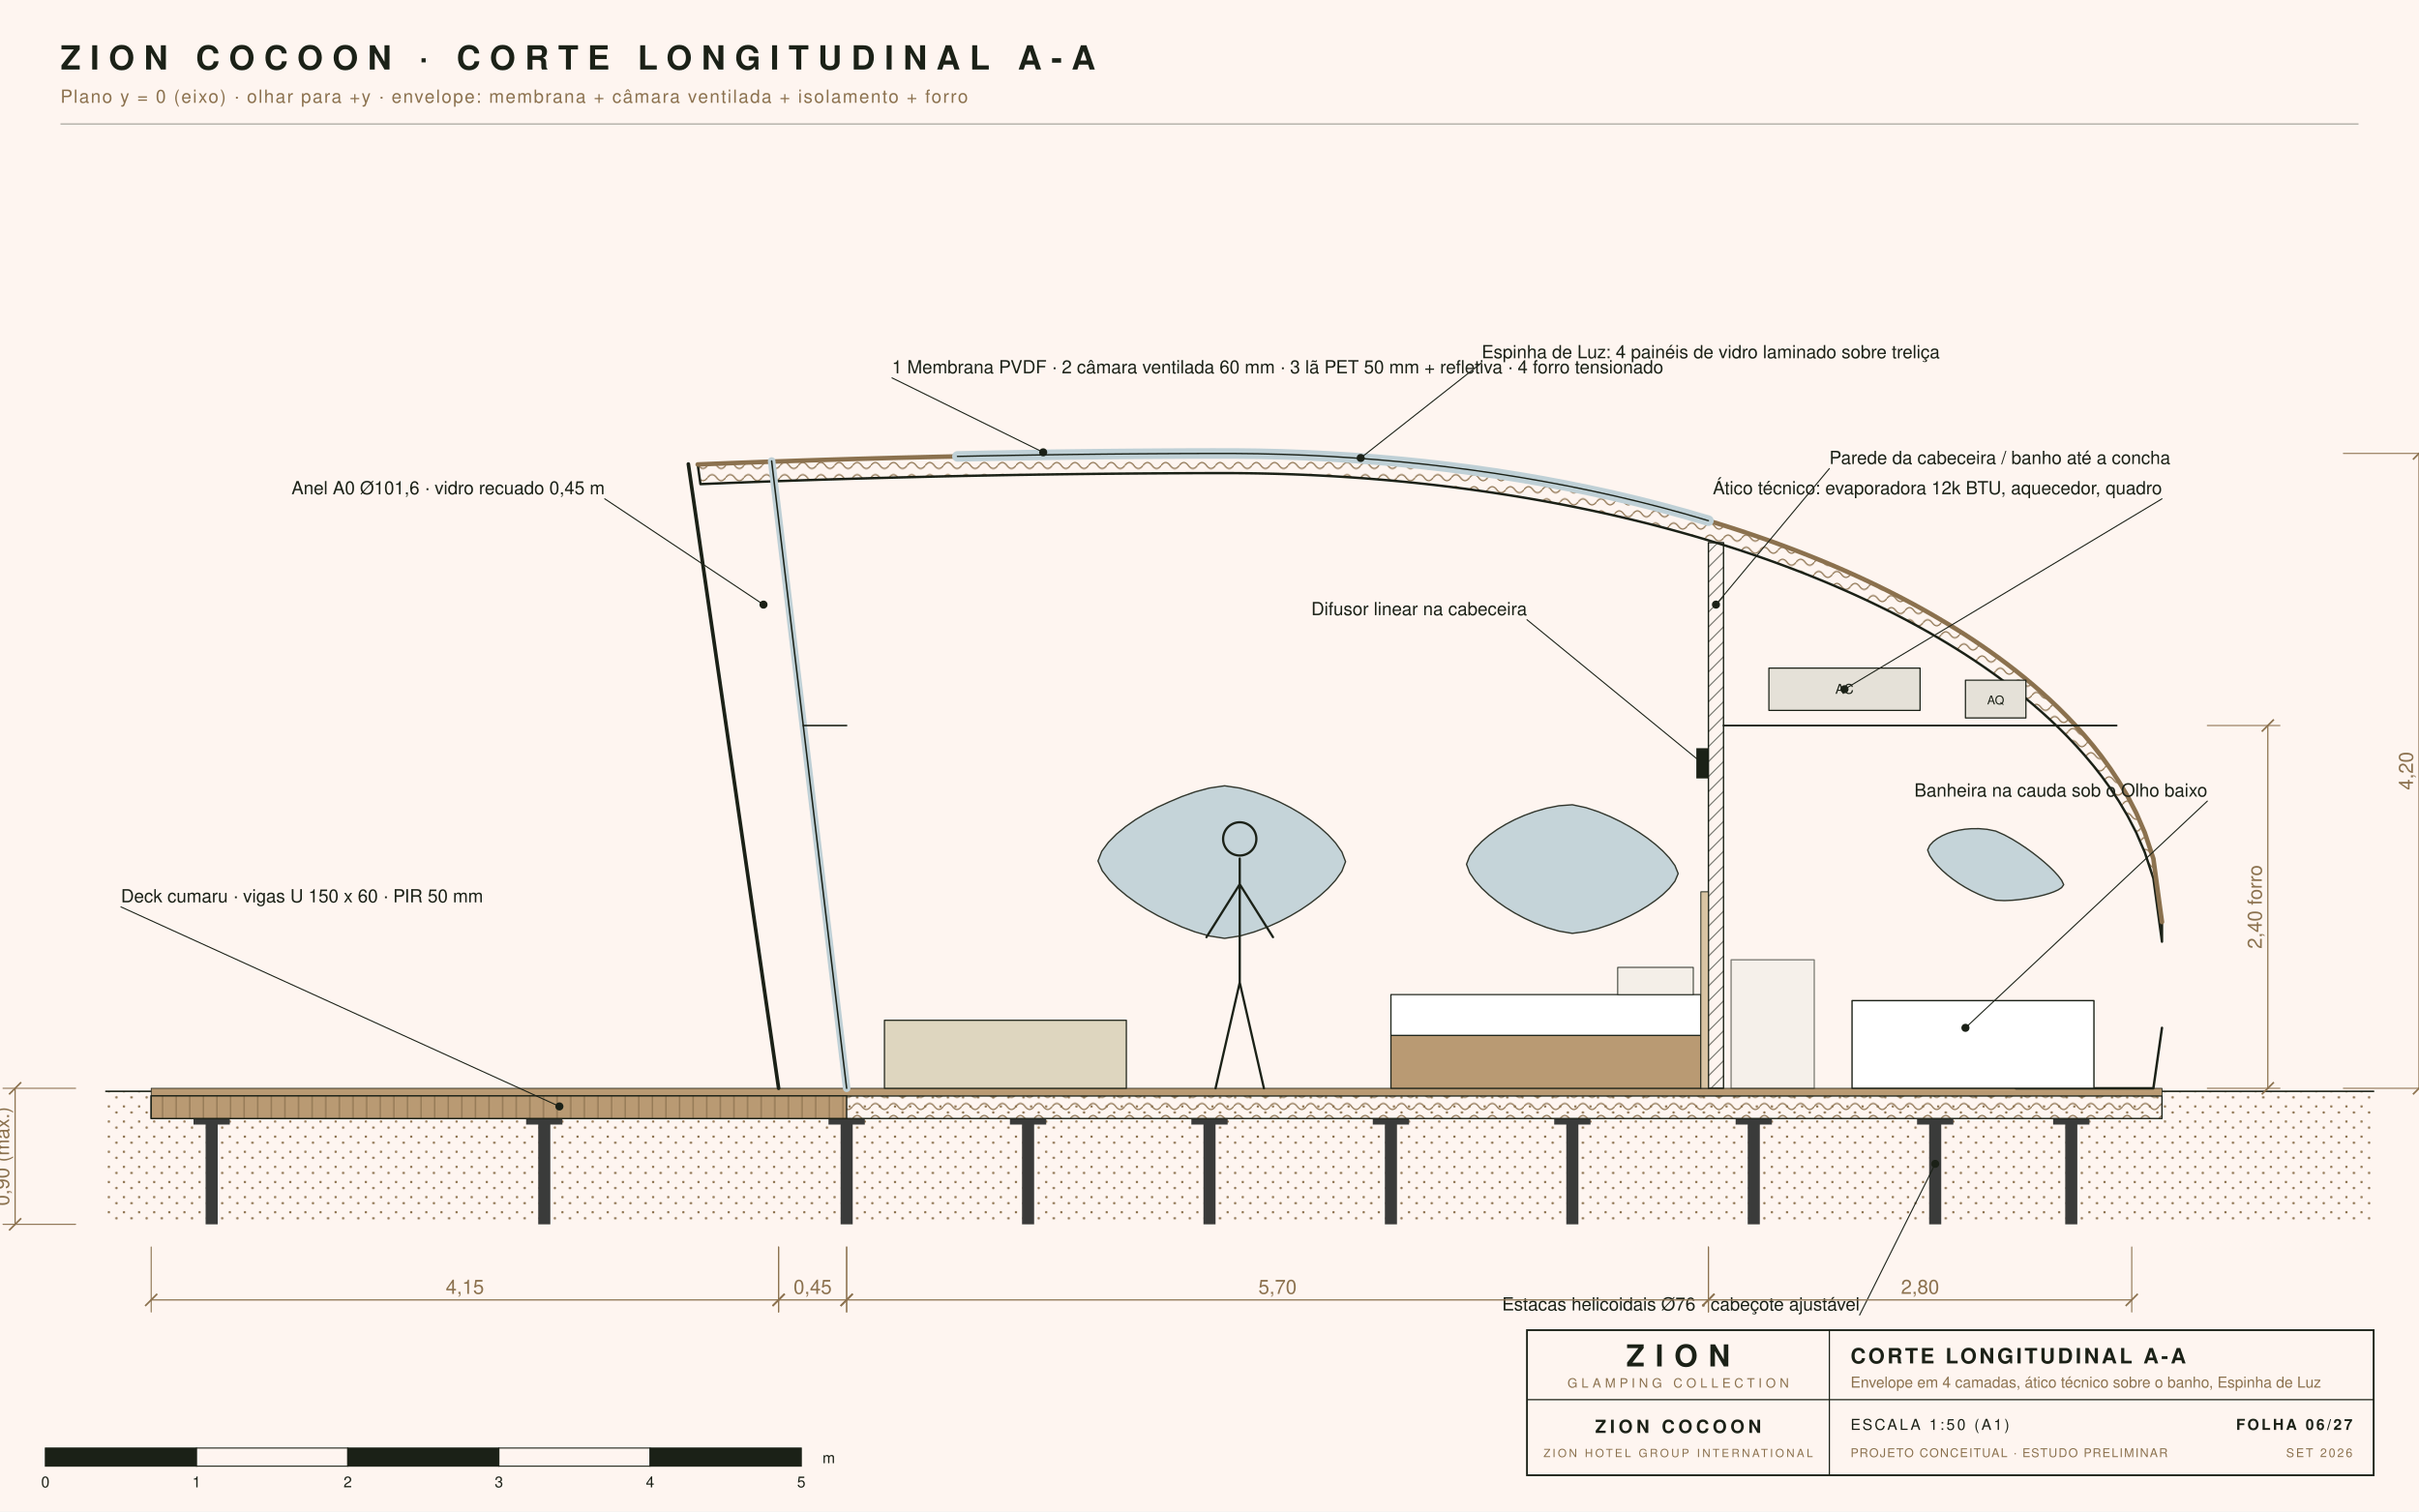
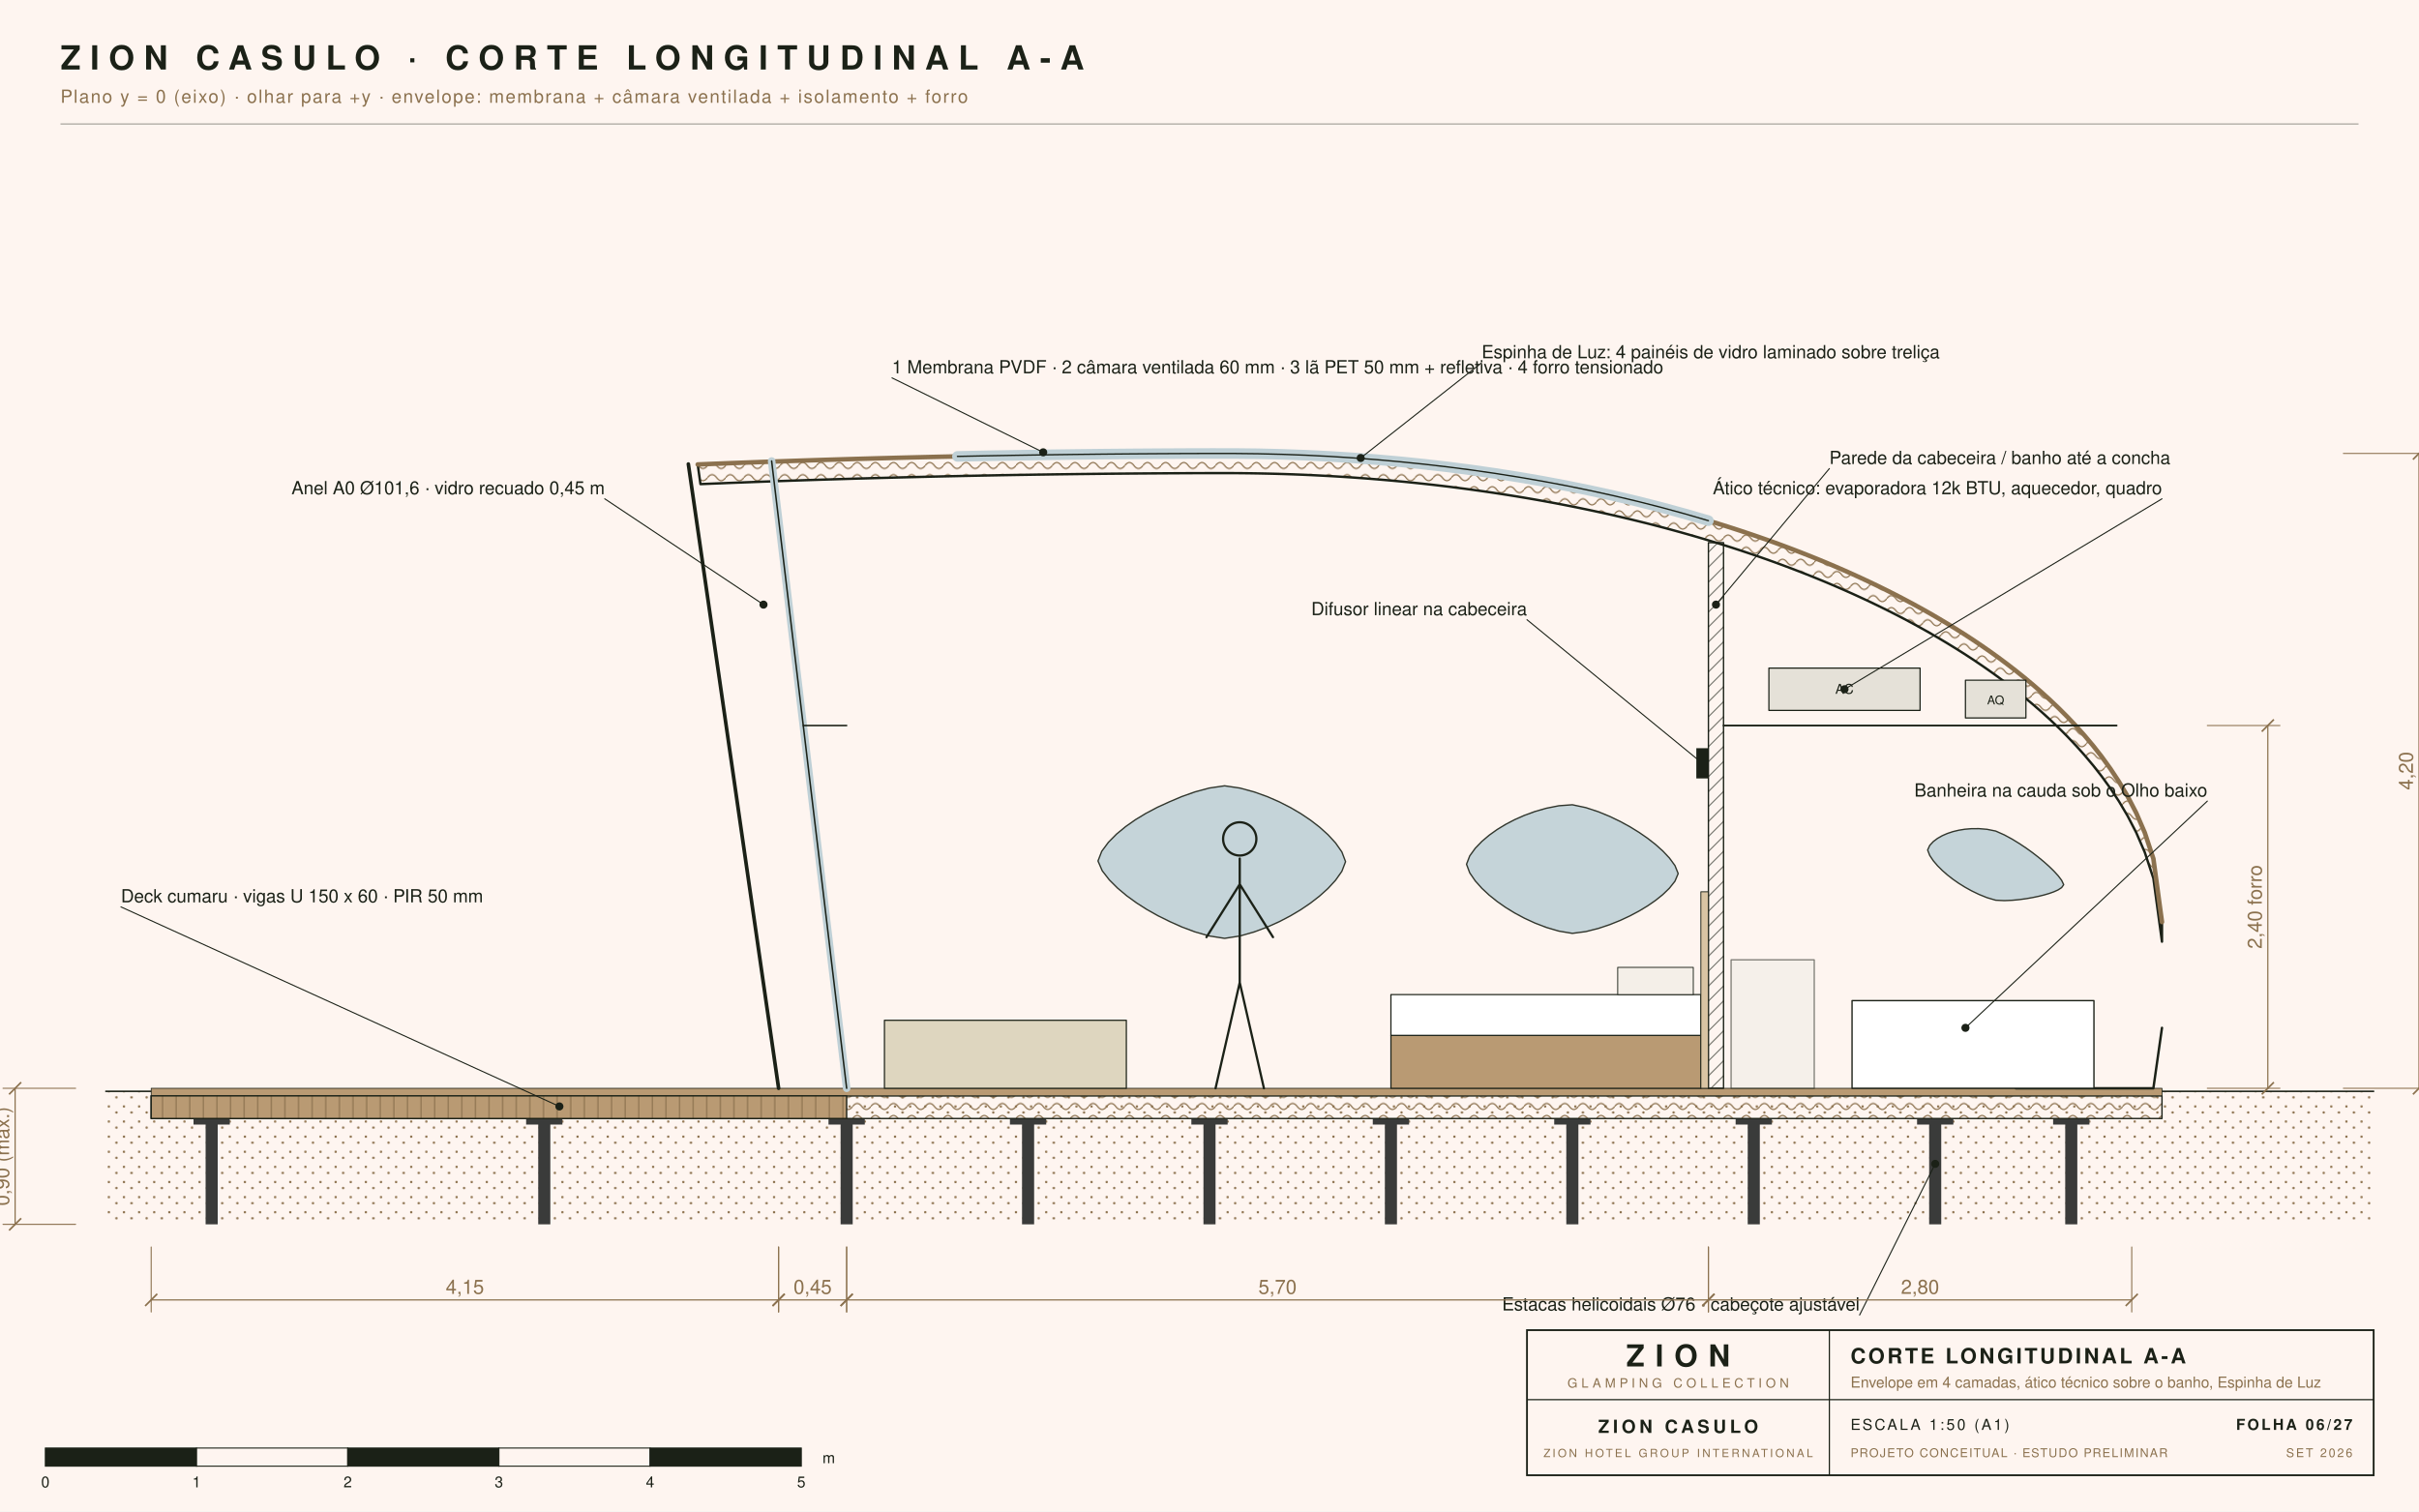
<svg xmlns="http://www.w3.org/2000/svg" viewBox="0 0 1600 1000" width="1600" height="1000" font-family="'DM Sans','Aventa',Helvetica,Arial,sans-serif">
  <defs>
    <pattern id="soil" width="10" height="10" patternUnits="userSpaceOnUse">
      <circle cx="2" cy="2" r="0.8" fill="#8B714E" />
      <circle cx="7" cy="6" r="0.8" fill="#8B714E" />
    </pattern>
    <pattern id="insul" width="12" height="8" patternUnits="userSpaceOnUse">
      <path d="M0 4 Q3 0 6 4 T12 4" fill="none" stroke="#8B714E" stroke-width="0.8" />
    </pattern>
    <pattern id="deck" width="9" height="60" patternUnits="userSpaceOnUse">
      <rect width="9" height="60" fill="#B99A73" />
      <line x1="8.5" y1="0" x2="8.5" y2="60" stroke="#8B714E" stroke-width="0.9" opacity="0.8" />
    </pattern>
    <pattern id="hatch" width="7" height="7" patternUnits="userSpaceOnUse" patternTransform="rotate(45)">
      <line x1="0" y1="0" x2="0" y2="7" stroke="#1B2117" stroke-width="0.8" />
    </pattern>
  </defs>
  <rect width="1600" height="1000" fill="#FEF5F0" />
-   <text x="40.00" y="46.00" fill="#1B2117" text-anchor="start" style="font-family:'DM Sans','Aventa',Helvetica,Arial,sans-serif;font-size:22px;font-weight:700;letter-spacing:0.28em;">ZION COCOON · CORTE LONGITUDINAL A-A</text>
+   <text x="40.00" y="46.00" fill="#1B2117" text-anchor="start" style="font-family:'DM Sans','Aventa',Helvetica,Arial,sans-serif;font-size:22px;font-weight:700;letter-spacing:0.28em;">ZION CASULO · CORTE LONGITUDINAL A-A</text>
  <text x="40.00" y="68.00" fill="#8B714E" text-anchor="start" style="font-family:'DM Sans','Aventa',Helvetica,Arial,sans-serif;font-size:12px;font-weight:400;letter-spacing:0.08em;">Plano y = 0 (eixo) · olhar para +y · envelope: membrana + câmara ventilada + isolamento + forro</text>
  <line x1="40" y1="82" x2="1560" y2="82" stroke="#1B2117" stroke-width="0.6" opacity="0.5" />
  <polygon points="70.00,810.00 1570.00,810.00 1570.00,722.00 70.00,722.00" fill="url(#soil)" stroke="none" stroke-width="1.0" opacity="1.0" stroke-linejoin="round" stroke-linecap="round" />
  <line x1="70.00" y1="722.00" x2="1570.00" y2="722.00" stroke="#1B2117" stroke-width="1.0" opacity="1.0" stroke-linecap="round" />
  <polygon points="136.00,810.00 144.00,810.00 144.00,742.00 136.00,742.00" fill="#3A3B3A" stroke="none" stroke-width="1.0" opacity="1.0" stroke-linejoin="round" stroke-linecap="round" />
  <polygon points="128.00,744.00 152.00,744.00 152.00,740.00 128.00,740.00" fill="#3A3B3A" stroke="none" stroke-width="1.0" opacity="1.0" stroke-linejoin="round" stroke-linecap="round" />
  <polygon points="356.00,810.00 364.00,810.00 364.00,742.00 356.00,742.00" fill="#3A3B3A" stroke="none" stroke-width="1.0" opacity="1.0" stroke-linejoin="round" stroke-linecap="round" />
  <polygon points="348.00,744.00 372.00,744.00 372.00,740.00 348.00,740.00" fill="#3A3B3A" stroke="none" stroke-width="1.0" opacity="1.0" stroke-linejoin="round" stroke-linecap="round" />
  <polygon points="556.00,810.00 564.00,810.00 564.00,742.00 556.00,742.00" fill="#3A3B3A" stroke="none" stroke-width="1.0" opacity="1.0" stroke-linejoin="round" stroke-linecap="round" />
  <polygon points="548.00,744.00 572.00,744.00 572.00,740.00 548.00,740.00" fill="#3A3B3A" stroke="none" stroke-width="1.0" opacity="1.0" stroke-linejoin="round" stroke-linecap="round" />
  <polygon points="676.00,810.00 684.00,810.00 684.00,742.00 676.00,742.00" fill="#3A3B3A" stroke="none" stroke-width="1.0" opacity="1.0" stroke-linejoin="round" stroke-linecap="round" />
  <polygon points="668.00,744.00 692.00,744.00 692.00,740.00 668.00,740.00" fill="#3A3B3A" stroke="none" stroke-width="1.0" opacity="1.0" stroke-linejoin="round" stroke-linecap="round" />
  <polygon points="796.00,810.00 804.00,810.00 804.00,742.00 796.00,742.00" fill="#3A3B3A" stroke="none" stroke-width="1.0" opacity="1.0" stroke-linejoin="round" stroke-linecap="round" />
  <polygon points="788.00,744.00 812.00,744.00 812.00,740.00 788.00,740.00" fill="#3A3B3A" stroke="none" stroke-width="1.0" opacity="1.0" stroke-linejoin="round" stroke-linecap="round" />
  <polygon points="916.00,810.00 924.00,810.00 924.00,742.00 916.00,742.00" fill="#3A3B3A" stroke="none" stroke-width="1.0" opacity="1.0" stroke-linejoin="round" stroke-linecap="round" />
  <polygon points="908.00,744.00 932.00,744.00 932.00,740.00 908.00,740.00" fill="#3A3B3A" stroke="none" stroke-width="1.0" opacity="1.0" stroke-linejoin="round" stroke-linecap="round" />
  <polygon points="1036.00,810.00 1044.00,810.00 1044.00,742.00 1036.00,742.00" fill="#3A3B3A" stroke="none" stroke-width="1.0" opacity="1.0" stroke-linejoin="round" stroke-linecap="round" />
  <polygon points="1028.00,744.00 1052.00,744.00 1052.00,740.00 1028.00,740.00" fill="#3A3B3A" stroke="none" stroke-width="1.0" opacity="1.0" stroke-linejoin="round" stroke-linecap="round" />
  <polygon points="1156.00,810.00 1164.00,810.00 1164.00,742.00 1156.00,742.00" fill="#3A3B3A" stroke="none" stroke-width="1.0" opacity="1.0" stroke-linejoin="round" stroke-linecap="round" />
  <polygon points="1148.00,744.00 1172.00,744.00 1172.00,740.00 1148.00,740.00" fill="#3A3B3A" stroke="none" stroke-width="1.0" opacity="1.0" stroke-linejoin="round" stroke-linecap="round" />
  <polygon points="1276.00,810.00 1284.00,810.00 1284.00,742.00 1276.00,742.00" fill="#3A3B3A" stroke="none" stroke-width="1.0" opacity="1.0" stroke-linejoin="round" stroke-linecap="round" />
  <polygon points="1268.00,744.00 1292.00,744.00 1292.00,740.00 1268.00,740.00" fill="#3A3B3A" stroke="none" stroke-width="1.0" opacity="1.0" stroke-linejoin="round" stroke-linecap="round" />
  <polygon points="1366.00,810.00 1374.00,810.00 1374.00,742.00 1366.00,742.00" fill="#3A3B3A" stroke="none" stroke-width="1.0" opacity="1.0" stroke-linejoin="round" stroke-linecap="round" />
  <polygon points="1358.00,744.00 1382.00,744.00 1382.00,740.00 1358.00,740.00" fill="#3A3B3A" stroke="none" stroke-width="1.0" opacity="1.0" stroke-linejoin="round" stroke-linecap="round" />
  <polygon points="100.00,740.00 1430.00,740.00 1430.00,725.00 100.00,725.00" fill="url(#insul)" stroke="#1B2117" stroke-width="0.9" opacity="1.0" stroke-linejoin="round" stroke-linecap="round" />
  <polygon points="100.00,725.00 1430.00,725.00 1430.00,720.00 100.00,720.00" fill="#B99A73" stroke="#1B2117" stroke-width="0.5" opacity="1.0" stroke-linejoin="round" stroke-linecap="round" />
  <polygon points="100.00,740.00 560.00,740.00 560.00,725.00 100.00,725.00" fill="url(#deck)" stroke="#1B2117" stroke-width="0.9" opacity="1.0" stroke-linejoin="round" stroke-linecap="round" />
  <polygon points="461.48,307.28 468.43,306.99 475.39,306.72 482.34,306.44 489.31,306.18 496.27,305.92 503.24,305.66 510.20,305.41 517.17,305.17 524.15,304.93 531.12,304.70 538.10,304.47 545.08,304.25 552.06,304.04 559.04,303.83 566.02,303.62 573.01,303.43 580.00,303.23 586.99,303.05 593.98,302.86 600.97,302.69 607.97,302.52 614.96,302.35 621.96,302.19 628.96,302.04 635.96,301.89 642.96,301.75 649.96,301.61 656.97,301.48 663.97,301.35 670.98,301.23 677.98,301.12 684.99,301.01 692.00,300.91 699.01,300.81 706.02,300.72 713.03,300.63 720.04,300.55 727.06,300.47 734.07,300.40 741.08,300.34 748.10,300.28 755.11,300.23 762.13,300.18 769.14,300.14 775.94,300.10 781.62,300.07 787.31,300.04 793.00,300.03 798.69,300.01 804.38,300.00 810.06,300.00 815.75,300.01 821.44,300.05 827.12,300.12 832.81,300.21 838.50,300.33 844.19,300.47 849.88,300.64 855.56,300.84 861.25,301.06 866.94,301.31 872.62,301.59 878.31,301.89 884.00,302.22 889.69,302.57 895.38,302.95 901.06,303.36 906.75,303.80 912.44,304.26 918.12,304.75 923.81,305.27 929.50,305.81 935.19,306.39 940.88,306.99 946.56,307.61 952.25,308.27 957.94,308.95 963.62,309.67 969.31,310.41 975.00,311.18 980.69,311.98 986.37,312.81 992.06,313.67 997.75,314.56 1003.44,315.47 1009.12,316.42 1014.81,317.40 1020.50,318.41 1026.19,319.46 1031.88,320.53 1037.56,321.64 1043.25,322.77 1048.94,323.95 1054.62,325.15 1060.31,326.39 1066.00,327.66 1071.69,328.97 1077.38,330.31 1083.06,331.69 1088.75,333.10 1094.44,334.55 1100.12,336.03 1105.81,337.56 1111.50,339.12 1117.19,340.73 1122.88,342.37 1128.56,344.05 1134.25,345.77 1139.94,347.54 1145.62,349.35 1151.31,351.20 1157.00,353.10 1162.69,355.04 1168.38,357.03 1174.06,359.07 1179.75,361.16 1185.44,363.30 1191.12,365.49 1196.81,367.73 1202.50,370.03 1208.19,372.38 1213.88,374.80 1219.56,377.27 1225.25,379.80 1230.94,382.40 1236.62,385.06 1242.31,387.79 1248.00,390.59 1253.69,393.47 1259.38,396.42 1265.06,399.45 1270.75,402.57 1276.44,405.77 1282.12,409.07 1287.81,412.46 1293.50,415.95 1299.19,419.54 1304.88,423.25 1310.56,427.08 1316.25,431.04 1321.94,435.13 1327.62,439.37 1333.31,443.76 1339.00,448.32 1344.69,453.07 1350.38,458.02 1356.06,463.19 1361.75,468.60 1367.44,474.29 1373.12,480.30 1378.81,486.66 1384.50,493.43 1390.19,500.70 1395.88,508.57 1401.56,517.19 1407.25,526.79 1412.94,537.77 1418.62,550.89 1424.31,568.11 1430.00,610.00 1430.00,623.00 1424.31,581.11 1418.62,563.89 1412.94,550.77 1407.25,539.79 1401.56,530.19 1395.88,521.57 1390.19,513.70 1384.50,506.43 1378.81,499.66 1373.12,493.30 1367.44,487.29 1361.75,481.60 1356.06,476.19 1350.38,471.02 1344.69,466.07 1339.00,461.32 1333.31,456.76 1327.62,452.37 1321.94,448.13 1316.25,444.04 1310.56,440.08 1304.88,436.25 1299.19,432.54 1293.50,428.95 1287.81,425.46 1282.12,422.07 1276.44,418.77 1270.75,415.57 1265.06,412.45 1259.38,409.42 1253.69,406.47 1248.00,403.59 1242.31,400.79 1236.62,398.06 1230.94,395.40 1225.25,392.80 1219.56,390.27 1213.88,387.80 1208.19,385.38 1202.50,383.03 1196.81,380.73 1191.12,378.49 1185.44,376.30 1179.75,374.16 1174.06,372.07 1168.38,370.03 1162.69,368.04 1157.00,366.10 1151.31,364.20 1145.62,362.35 1139.94,360.54 1134.25,358.77 1128.56,357.05 1122.88,355.37 1117.19,353.73 1111.50,352.12 1105.81,350.56 1100.12,349.03 1094.44,347.55 1088.75,346.10 1083.06,344.69 1077.38,343.31 1071.69,341.97 1066.00,340.66 1060.31,339.39 1054.62,338.15 1048.94,336.95 1043.25,335.77 1037.56,334.64 1031.88,333.53 1026.19,332.46 1020.50,331.41 1014.81,330.40 1009.12,329.42 1003.44,328.47 997.75,327.56 992.06,326.67 986.37,325.81 980.69,324.98 975.00,324.18 969.31,323.41 963.62,322.67 957.94,321.95 952.25,321.27 946.56,320.61 940.88,319.99 935.19,319.39 929.50,318.81 923.81,318.27 918.12,317.75 912.44,317.26 906.75,316.80 901.06,316.36 895.38,315.95 889.69,315.57 884.00,315.22 878.31,314.89 872.62,314.59 866.94,314.31 861.25,314.06 855.56,313.84 849.88,313.64 844.19,313.47 838.50,313.33 832.81,313.21 827.12,313.12 821.44,313.05 815.75,313.01 810.06,313.00 804.38,313.00 798.69,313.01 793.00,313.02 787.31,313.04 781.62,313.07 775.94,313.10 769.18,313.14 762.20,313.18 755.23,313.23 748.25,313.28 741.28,313.34 734.31,313.40 727.34,313.47 720.37,313.55 713.39,313.63 706.42,313.72 699.46,313.81 692.49,313.91 685.52,314.01 678.55,314.12 671.59,314.23 664.62,314.35 657.66,314.48 650.70,314.61 643.73,314.75 636.77,314.89 629.82,315.04 622.86,315.19 615.90,315.35 608.95,315.52 601.99,315.69 595.04,315.86 588.09,316.05 581.14,316.23 574.20,316.43 567.25,316.62 560.31,316.83 553.37,317.04 546.43,317.25 539.49,317.47 532.55,317.70 525.62,317.93 518.69,318.17 511.76,318.41 504.83,318.66 497.91,318.92 490.98,319.18 484.06,319.44 477.15,319.72 470.23,319.99 463.32,320.28" fill="url(#insul)" stroke="#1B2117" stroke-width="1.6" opacity="1.0" stroke-linejoin="round" stroke-linecap="round" />
  <polyline points="461.48,307.28 468.43,306.99 475.39,306.72 482.34,306.44 489.31,306.18 496.27,305.92 503.24,305.66 510.20,305.41 517.17,305.17 524.15,304.93 531.12,304.70 538.10,304.47 545.08,304.25 552.06,304.04 559.04,303.83 566.02,303.62 573.01,303.43 580.00,303.23 586.99,303.05 593.98,302.86 600.97,302.69 607.97,302.52 614.96,302.35 621.96,302.19 628.96,302.04 635.96,301.89 642.96,301.75 649.96,301.61 656.97,301.48 663.97,301.35 670.98,301.23 677.98,301.12 684.99,301.01 692.00,300.91 699.01,300.81 706.02,300.72 713.03,300.63 720.04,300.55 727.06,300.47 734.07,300.40 741.08,300.34 748.10,300.28 755.11,300.23 762.13,300.18 769.14,300.14 775.94,300.10 781.62,300.07 787.31,300.04 793.00,300.03 798.69,300.01 804.38,300.00 810.06,300.00 815.75,300.01 821.44,300.05 827.12,300.12 832.81,300.21 838.50,300.33 844.19,300.47 849.88,300.64 855.56,300.84 861.25,301.06 866.94,301.31 872.62,301.59 878.31,301.89 884.00,302.22 889.69,302.57 895.38,302.95 901.06,303.36 906.75,303.80 912.44,304.26 918.12,304.75 923.81,305.27 929.50,305.81 935.19,306.39 940.88,306.99 946.56,307.61 952.25,308.27 957.94,308.95 963.62,309.67 969.31,310.41 975.00,311.18 980.69,311.98 986.37,312.81 992.06,313.67 997.75,314.56 1003.44,315.47 1009.12,316.42 1014.81,317.40 1020.50,318.41 1026.19,319.46 1031.88,320.53 1037.56,321.64 1043.25,322.77 1048.94,323.95 1054.62,325.15 1060.31,326.39 1066.00,327.66 1071.69,328.97 1077.38,330.31 1083.06,331.69 1088.75,333.10 1094.44,334.55 1100.12,336.03 1105.81,337.56 1111.50,339.12 1117.19,340.73 1122.88,342.37 1128.56,344.05 1134.25,345.77 1139.94,347.54 1145.62,349.35 1151.31,351.20 1157.00,353.10 1162.69,355.04 1168.38,357.03 1174.06,359.07 1179.75,361.16 1185.44,363.30 1191.12,365.49 1196.81,367.73 1202.50,370.03 1208.19,372.38 1213.88,374.80 1219.56,377.27 1225.25,379.80 1230.94,382.40 1236.62,385.06 1242.31,387.79 1248.00,390.59 1253.69,393.47 1259.38,396.42 1265.06,399.45 1270.75,402.57 1276.44,405.77 1282.12,409.07 1287.81,412.46 1293.50,415.95 1299.19,419.54 1304.88,423.25 1310.56,427.08 1316.25,431.04 1321.94,435.13 1327.62,439.37 1333.31,443.76 1339.00,448.32 1344.69,453.07 1350.38,458.02 1356.06,463.19 1361.75,468.60 1367.44,474.29 1373.12,480.30 1378.81,486.66 1384.50,493.43 1390.19,500.70 1395.88,508.57 1401.56,517.19 1407.25,526.79 1412.94,537.77 1418.62,550.89 1424.31,568.11 1430.00,610.00" fill="none" stroke="#8B714E" stroke-width="3" opacity="1.0" stroke-linejoin="round" stroke-linecap="round" />
  <polyline points="1333.31,720.00 1339.00,720.00 1344.69,720.00 1350.38,720.00 1356.06,720.00 1361.75,720.00 1367.44,720.00 1373.12,720.00 1378.81,720.00 1384.50,720.00 1390.19,720.00 1395.88,720.00 1401.56,720.00 1407.25,720.00 1412.94,720.00 1418.62,720.00 1424.31,720.00 1430.00,680.00" fill="none" stroke="#1B2117" stroke-width="1.6" opacity="1.0" stroke-linejoin="round" stroke-linecap="round" />
  <line x1="515.00" y1="720.00" x2="455.29" y2="307.00" stroke="#1B2117" stroke-width="2.4" opacity="1.0" stroke-linecap="round" />
  <line x1="560.00" y1="720.00" x2="510.38" y2="305.00" stroke="#BFD0D6" stroke-width="5" opacity="1.0" stroke-linecap="round" />
  <line x1="560.00" y1="720.00" x2="510.38" y2="305.00" stroke="#1B2117" stroke-width="1.0" opacity="1.0" stroke-linecap="round" />
  <line x1="560.00" y1="480.00" x2="531.31" y2="480.00" stroke="#1B2117" stroke-width="1.0" opacity="1.0" stroke-linecap="round" />
  <polyline points="633.27,301.95 652.55,301.56 671.85,301.22 691.15,300.92 710.46,300.66 729.78,300.44 749.10,300.27 768.42,300.14 785.33,300.05 801.00,300.01 816.67,300.02 832.33,300.20 848.00,300.58 863.67,301.16 879.33,301.94 895.00,302.93 910.67,304.11 926.33,305.51 942.00,307.11 957.67,308.92 973.33,310.95 989.00,313.20 1004.67,315.68 1020.33,318.38 1036.00,321.33 1051.67,324.52 1067.33,327.96 1083.00,331.67 1098.67,335.65 1114.33,339.92 1130.00,344.48" fill="none" stroke="#BFD0D6" stroke-width="7" opacity="1.0" stroke-linejoin="round" stroke-linecap="round" />
  <polyline points="633.27,301.95 652.55,301.56 671.85,301.22 691.15,300.92 710.46,300.66 729.78,300.44 749.10,300.27 768.42,300.14 785.33,300.05 801.00,300.01 816.67,300.02 832.33,300.20 848.00,300.58 863.67,301.16 879.33,301.94 895.00,302.93 910.67,304.11 926.33,305.51 942.00,307.11 957.67,308.92 973.33,310.95 989.00,313.20 1004.67,315.68 1020.33,318.38 1036.00,321.33 1051.67,324.52 1067.33,327.96 1083.00,331.67 1098.67,335.65 1114.33,339.92 1130.00,344.48" fill="none" stroke="#1B2117" stroke-width="0.9" opacity="1.0" stroke-linejoin="round" stroke-linecap="round" />
  <polygon points="1130.00,720.00 1140.00,720.00 1140.00,359.00 1130.00,359.00" fill="url(#hatch)" stroke="#1B2117" stroke-width="0.9" opacity="1.0" stroke-linejoin="round" stroke-linecap="round" />
  <line x1="1140.00" y1="480.00" x2="1400.00" y2="480.00" stroke="#1B2117" stroke-width="1.2" opacity="1.0" stroke-linecap="round" />
  <polygon points="1170.00,470.00 1270.00,470.00 1270.00,442.00 1170.00,442.00" fill="#E5E1D8" stroke="#1B2117" stroke-width="0.8" opacity="1.0" stroke-linejoin="round" stroke-linecap="round" />
  <text x="1220.00" y="459.00" fill="#1B2117" text-anchor="middle" style="font-family:'DM Sans','Aventa',Helvetica,Arial,sans-serif;font-size:9px;font-weight:400;letter-spacing:0em;">AC</text>
  <polygon points="1300.00,475.00 1340.00,475.00 1340.00,450.00 1300.00,450.00" fill="#E5E1D8" stroke="#1B2117" stroke-width="0.8" opacity="1.0" stroke-linejoin="round" stroke-linecap="round" />
  <text x="1320.00" y="466.00" fill="#1B2117" text-anchor="middle" style="font-family:'DM Sans','Aventa',Helvetica,Arial,sans-serif;font-size:8px;font-weight:400;letter-spacing:0em;">AQ</text>
  <polygon points="1122.00,515.00 1130.00,515.00 1130.00,495.00 1122.00,495.00" fill="#1B2117" stroke="none" stroke-width="1.0" opacity="1.0" stroke-linejoin="round" stroke-linecap="round" />
  <polygon points="920.00,720.00 1125.00,720.00 1125.00,685.00 920.00,685.00" fill="#B99A73" stroke="#1B2117" stroke-width="0.8" opacity="1.0" stroke-linejoin="round" stroke-linecap="round" />
  <polygon points="920.00,685.00 1125.00,685.00 1125.00,658.00 920.00,658.00" fill="#FFFFFF" stroke="#1B2117" stroke-width="0.8" opacity="1.0" stroke-linejoin="round" stroke-linecap="round" />
  <polygon points="1070.00,658.00 1120.00,658.00 1120.00,640.00 1070.00,640.00" fill="#F4EFE8" stroke="#1B2117" stroke-width="0.6" opacity="1.0" stroke-linejoin="round" stroke-linecap="round" />
  <polygon points="1125.00,720.00 1130.00,720.00 1130.00,590.00 1125.00,590.00" fill="#D9C4A3" stroke="#1B2117" stroke-width="0.6" opacity="1.0" stroke-linejoin="round" stroke-linecap="round" />
  <polygon points="585.00,720.00 745.00,720.00 745.00,675.00 585.00,675.00" fill="#DED6BF" stroke="#1B2117" stroke-width="0.8" opacity="1.0" stroke-linejoin="round" stroke-linecap="round" />
  <polygon points="1225.00,720.00 1385.00,720.00 1385.00,662.00 1225.00,662.00" fill="#FFFFFF" stroke="#1B2117" stroke-width="0.9" opacity="1.0" stroke-linejoin="round" stroke-linecap="round" />
  <polygon points="1145.00,720.00 1200.00,720.00 1200.00,635.00 1145.00,635.00" fill="#EFEDE6" stroke="#1B2117" stroke-width="0.8" opacity="0.6" stroke-linejoin="round" stroke-linecap="round" />
  <polygon points="890.00,570.06 887.55,576.46 883.36,582.38 878.34,587.83 872.77,592.84 866.79,597.48 860.40,601.82 853.57,605.89 846.24,609.72 838.31,613.29 829.66,616.52 820.21,619.22 810.00,620.80 799.79,619.21 790.34,616.51 781.69,613.27 773.68,609.68 765.88,605.82 758.59,601.72 751.73,597.34 745.26,592.65 739.21,587.58 733.69,582.07 729.04,576.07 726.24,569.61 728.74,563.17 733.16,557.22 738.54,551.79 744.55,546.84 751.06,542.27 758.05,538.04 765.54,534.09 773.63,530.40 781.69,526.99 790.34,523.92 799.79,521.37 810.00,519.88 820.21,521.38 829.66,523.96 838.31,527.07 846.24,530.54 853.57,534.28 860.40,538.29 866.79,542.58 872.77,547.19 878.34,552.20 883.36,557.65 887.55,563.62" fill="#BFD0D6" stroke="#1B2117" stroke-width="0.9" opacity="0.9" stroke-linejoin="round" stroke-linecap="round" />
  <polygon points="1110.00,577.94 1107.86,583.00 1104.19,587.63 1099.80,591.86 1094.93,595.76 1089.69,599.37 1084.10,602.74 1078.13,605.92 1071.71,608.92 1064.77,611.71 1057.20,614.24 1048.93,616.33 1040.00,617.50 1031.07,616.01 1022.80,613.58 1015.23,610.67 1008.29,607.47 1001.87,604.03 995.90,600.37 990.31,596.46 985.07,592.27 980.20,587.74 975.81,582.83 972.14,577.49 970.00,571.78 972.14,566.22 975.81,561.16 980.20,556.61 985.07,552.50 990.31,548.77 995.90,545.37 1001.87,542.26 1008.29,539.43 1015.23,536.89 1022.80,534.72 1031.07,533.08 1040.00,532.42 1048.93,534.31 1057.20,537.04 1064.77,540.15 1071.71,543.49 1078.13,547.00 1084.10,550.68 1089.69,554.54 1094.93,558.62 1099.80,562.97 1104.19,567.63 1107.86,572.64" fill="#BFD0D6" stroke="#1B2117" stroke-width="0.9" opacity="0.9" stroke-linejoin="round" stroke-linecap="round" />
  <polygon points="1365.00,585.27 1363.62,587.23 1361.27,588.76 1358.44,590.03 1355.31,591.14 1351.94,592.12 1348.35,593.00 1344.51,593.80 1340.39,594.52 1335.92,595.14 1331.06,595.61 1325.74,595.84 1320.00,595.57 1314.26,593.88 1308.94,591.73 1304.08,589.38 1299.61,586.90 1295.49,584.33 1291.65,581.65 1288.06,578.85 1284.69,575.90 1281.56,572.78 1278.73,569.45 1276.38,565.94 1275.00,562.35 1276.38,559.31 1278.73,556.77 1281.56,554.64 1284.69,552.87 1288.06,551.40 1291.65,550.21 1295.49,549.28 1299.61,548.61 1304.08,548.24 1308.94,548.22 1314.26,548.66 1320.00,549.81 1325.74,552.36 1331.06,555.26 1335.92,558.25 1340.39,561.24 1344.51,564.22 1348.35,567.20 1351.94,570.18 1355.31,573.18 1358.44,576.23 1361.27,579.31 1363.62,582.39" fill="#BFD0D6" stroke="#1B2117" stroke-width="0.9" opacity="0.9" stroke-linejoin="round" stroke-linecap="round" />
  <g transform="translate(820.0,720.0) scale(1.000)">
    <circle cx="0" cy="-165" r="11" fill="none" stroke="#1B2117" stroke-width="1.5" />
    <path d="M0 -152 V-70 M0 -70 L-16 0 M0 -70 L16 0 M-22 -100 L0 -135 L22 -100" fill="none" stroke="#1B2117" stroke-width="1.5" stroke-linecap="round" />
  </g>
  <line x1="690.00" y1="299.25" x2="590.00" y2="250.00" stroke="#1B2117" stroke-width="0.7" opacity="1.0" stroke-linecap="round" />
  <circle cx="690.00" cy="299.25" r="2.2" fill="#1B2117" stroke="#1B2117" stroke-width="1.0" />
  <text x="590.00" y="247.00" fill="#1B2117" text-anchor="start" style="font-family:'DM Sans','Aventa',Helvetica,Arial,sans-serif;font-size:12px;font-weight:400;letter-spacing:0em;">1 Membrana PVDF · 2 câmara ventilada 60 mm · 3 lã PET 50 mm + refletiva · 4 forro tensionado</text>
  <line x1="900.00" y1="303.00" x2="980.00" y2="240.00" stroke="#1B2117" stroke-width="0.7" opacity="1.0" stroke-linecap="round" />
  <circle cx="900.00" cy="303.00" r="2.2" fill="#1B2117" stroke="#1B2117" stroke-width="1.0" />
  <text x="980.00" y="237.00" fill="#1B2117" text-anchor="start" style="font-family:'DM Sans','Aventa',Helvetica,Arial,sans-serif;font-size:12px;font-weight:400;letter-spacing:0em;">Espinha de Luz: 4 painéis de vidro laminado sobre treliça</text>
  <line x1="1135.00" y1="400.00" x2="1210.00" y2="310.00" stroke="#1B2117" stroke-width="0.7" opacity="1.0" stroke-linecap="round" />
  <circle cx="1135.00" cy="400.00" r="2.2" fill="#1B2117" stroke="#1B2117" stroke-width="1.0" />
  <text x="1210.00" y="307.00" fill="#1B2117" text-anchor="start" style="font-family:'DM Sans','Aventa',Helvetica,Arial,sans-serif;font-size:12px;font-weight:400;letter-spacing:0em;">Parede da cabeceira / banho até a concha</text>
  <line x1="1220.00" y1="456.00" x2="1430.00" y2="330.00" stroke="#1B2117" stroke-width="0.7" opacity="1.0" stroke-linecap="round" />
  <circle cx="1220.00" cy="456.00" r="2.2" fill="#1B2117" stroke="#1B2117" stroke-width="1.0" />
  <text x="1430.00" y="327.00" fill="#1B2117" text-anchor="end" style="font-family:'DM Sans','Aventa',Helvetica,Arial,sans-serif;font-size:12px;font-weight:400;letter-spacing:0em;">Ático técnico: evaporadora 12k BTU, aquecedor, quadro</text>
  <line x1="1126.00" y1="505.00" x2="1010.00" y2="410.00" stroke="#1B2117" stroke-width="0.7" opacity="1.0" stroke-linecap="round" />
  <circle cx="1126.00" cy="505.00" r="2.2" fill="#1B2117" stroke="#1B2117" stroke-width="1.0" />
  <text x="1010.00" y="407.00" fill="#1B2117" text-anchor="end" style="font-family:'DM Sans','Aventa',Helvetica,Arial,sans-serif;font-size:12px;font-weight:400;letter-spacing:0em;">Difusor linear na cabeceira</text>
  <line x1="505.00" y1="400.00" x2="400.00" y2="330.00" stroke="#1B2117" stroke-width="0.7" opacity="1.0" stroke-linecap="round" />
  <circle cx="505.00" cy="400.00" r="2.2" fill="#1B2117" stroke="#1B2117" stroke-width="1.0" />
  <text x="400.00" y="327.00" fill="#1B2117" text-anchor="end" style="font-family:'DM Sans','Aventa',Helvetica,Arial,sans-serif;font-size:12px;font-weight:400;letter-spacing:0em;">Anel A0 Ø101,6 · vidro recuado 0,45 m</text>
  <line x1="370.00" y1="732.00" x2="80.00" y2="600.00" stroke="#1B2117" stroke-width="0.7" opacity="1.0" stroke-linecap="round" />
  <circle cx="370.00" cy="732.00" r="2.2" fill="#1B2117" stroke="#1B2117" stroke-width="1.0" />
  <text x="80.00" y="597.00" fill="#1B2117" text-anchor="start" style="font-family:'DM Sans','Aventa',Helvetica,Arial,sans-serif;font-size:12px;font-weight:400;letter-spacing:0em;">Deck cumaru · vigas U 150 x 60 · PIR 50 mm</text>
  <line x1="1300.00" y1="680.00" x2="1460.00" y2="530.00" stroke="#1B2117" stroke-width="0.7" opacity="1.0" stroke-linecap="round" />
  <circle cx="1300.00" cy="680.00" r="2.2" fill="#1B2117" stroke="#1B2117" stroke-width="1.0" />
  <text x="1460.00" y="527.00" fill="#1B2117" text-anchor="end" style="font-family:'DM Sans','Aventa',Helvetica,Arial,sans-serif;font-size:12px;font-weight:400;letter-spacing:0em;">Banheira na cauda sob o Olho baixo</text>
  <line x1="1280.00" y1="770.00" x2="1230.00" y2="870.00" stroke="#1B2117" stroke-width="0.7" opacity="1.0" stroke-linecap="round" />
  <circle cx="1280.00" cy="770.00" r="2.2" fill="#1B2117" stroke="#1B2117" stroke-width="1.0" />
  <text x="1230.00" y="867.00" fill="#1B2117" text-anchor="end" style="font-family:'DM Sans','Aventa',Helvetica,Arial,sans-serif;font-size:12px;font-weight:400;letter-spacing:0em;">Estacas helicoidais Ø76 · cabeçote ajustável</text>
  <line x1="560.00" y1="825.00" x2="560.00" y2="868.00" stroke="#8B714E" stroke-width="0.7" opacity="1.0" stroke-linecap="round" />
  <line x1="1130.00" y1="825.00" x2="1130.00" y2="868.00" stroke="#8B714E" stroke-width="0.7" opacity="1.0" stroke-linecap="round" />
  <line x1="560.00" y1="860.00" x2="1130.00" y2="860.00" stroke="#8B714E" stroke-width="0.8" opacity="1.0" stroke-linecap="round" />
  <line x1="556.0" y1="864.0" x2="564.0" y2="856.0" stroke="#8B714E" stroke-width="1.1" />
  <line x1="1126.0" y1="864.0" x2="1134.0" y2="856.0" stroke="#8B714E" stroke-width="1.1" />
  <text x="845.00" y="856.00" fill="#8B714E" text-anchor="middle" style="font-family:'DM Sans','Aventa',Helvetica,Arial,sans-serif;font-size:13px;font-weight:400;letter-spacing:0em;">5,70</text>
  <line x1="1130.00" y1="825.00" x2="1130.00" y2="868.00" stroke="#8B714E" stroke-width="0.7" opacity="1.0" stroke-linecap="round" />
  <line x1="1410.00" y1="825.00" x2="1410.00" y2="868.00" stroke="#8B714E" stroke-width="0.7" opacity="1.0" stroke-linecap="round" />
  <line x1="1130.00" y1="860.00" x2="1410.00" y2="860.00" stroke="#8B714E" stroke-width="0.8" opacity="1.0" stroke-linecap="round" />
  <line x1="1126.0" y1="864.0" x2="1134.0" y2="856.0" stroke="#8B714E" stroke-width="1.1" />
  <line x1="1406.0" y1="864.0" x2="1414.0" y2="856.0" stroke="#8B714E" stroke-width="1.1" />
  <text x="1270.00" y="856.00" fill="#8B714E" text-anchor="middle" style="font-family:'DM Sans','Aventa',Helvetica,Arial,sans-serif;font-size:13px;font-weight:400;letter-spacing:0em;">2,80</text>
  <line x1="515.00" y1="825.00" x2="515.00" y2="868.00" stroke="#8B714E" stroke-width="0.7" opacity="1.0" stroke-linecap="round" />
  <line x1="560.00" y1="825.00" x2="560.00" y2="868.00" stroke="#8B714E" stroke-width="0.7" opacity="1.0" stroke-linecap="round" />
  <line x1="515.00" y1="860.00" x2="560.00" y2="860.00" stroke="#8B714E" stroke-width="0.8" opacity="1.0" stroke-linecap="round" />
  <line x1="511.0" y1="864.0" x2="519.0" y2="856.0" stroke="#8B714E" stroke-width="1.1" />
  <line x1="556.0" y1="864.0" x2="564.0" y2="856.0" stroke="#8B714E" stroke-width="1.1" />
  <text x="537.50" y="856.00" fill="#8B714E" text-anchor="middle" style="font-family:'DM Sans','Aventa',Helvetica,Arial,sans-serif;font-size:13px;font-weight:400;letter-spacing:0em;">0,45</text>
  <line x1="100.00" y1="825.00" x2="100.00" y2="868.00" stroke="#8B714E" stroke-width="0.7" opacity="1.0" stroke-linecap="round" />
  <line x1="515.00" y1="825.00" x2="515.00" y2="868.00" stroke="#8B714E" stroke-width="0.7" opacity="1.0" stroke-linecap="round" />
  <line x1="100.00" y1="860.00" x2="515.00" y2="860.00" stroke="#8B714E" stroke-width="0.8" opacity="1.0" stroke-linecap="round" />
  <line x1="96.0" y1="864.0" x2="104.0" y2="856.0" stroke="#8B714E" stroke-width="1.1" />
  <line x1="511.0" y1="864.0" x2="519.0" y2="856.0" stroke="#8B714E" stroke-width="1.1" />
  <text x="307.50" y="856.00" fill="#8B714E" text-anchor="middle" style="font-family:'DM Sans','Aventa',Helvetica,Arial,sans-serif;font-size:13px;font-weight:400;letter-spacing:0em;">4,15</text>
  <line x1="1550.00" y1="720.00" x2="1608.00" y2="720.00" stroke="#8B714E" stroke-width="0.7" opacity="1.0" stroke-linecap="round" />
  <line x1="1550.00" y1="300.00" x2="1608.00" y2="300.00" stroke="#8B714E" stroke-width="0.7" opacity="1.0" stroke-linecap="round" />
  <line x1="1600.00" y1="720.00" x2="1600.00" y2="300.00" stroke="#8B714E" stroke-width="0.8" opacity="1.0" stroke-linecap="round" />
  <line x1="1596.0" y1="724.0" x2="1604.0" y2="716.0" stroke="#8B714E" stroke-width="1.1" />
  <line x1="1596.0" y1="304.0" x2="1604.0" y2="296.0" stroke="#8B714E" stroke-width="1.1" />
  <text x="1600.00" y="506.00" fill="#8B714E" text-anchor="middle" style="font-family:'DM Sans','Aventa',Helvetica,Arial,sans-serif;font-size:13px;font-weight:400;letter-spacing:0em;" transform="rotate(-90 1600.00 510.00)">4,20</text>
  <line x1="1460.00" y1="720.00" x2="1508.00" y2="720.00" stroke="#8B714E" stroke-width="0.7" opacity="1.0" stroke-linecap="round" />
  <line x1="1460.00" y1="480.00" x2="1508.00" y2="480.00" stroke="#8B714E" stroke-width="0.7" opacity="1.0" stroke-linecap="round" />
  <line x1="1500.00" y1="720.00" x2="1500.00" y2="480.00" stroke="#8B714E" stroke-width="0.8" opacity="1.0" stroke-linecap="round" />
  <line x1="1496.0" y1="724.0" x2="1504.0" y2="716.0" stroke="#8B714E" stroke-width="1.1" />
  <line x1="1496.0" y1="484.0" x2="1504.0" y2="476.0" stroke="#8B714E" stroke-width="1.1" />
  <text x="1500.00" y="596.00" fill="#8B714E" text-anchor="middle" style="font-family:'DM Sans','Aventa',Helvetica,Arial,sans-serif;font-size:13px;font-weight:400;letter-spacing:0em;" transform="rotate(-90 1500.00 600.00)">2,40 forro</text>
  <line x1="50.00" y1="810.00" x2="2.00" y2="810.00" stroke="#8B714E" stroke-width="0.7" opacity="1.0" stroke-linecap="round" />
  <line x1="50.00" y1="720.00" x2="2.00" y2="720.00" stroke="#8B714E" stroke-width="0.7" opacity="1.0" stroke-linecap="round" />
  <line x1="10.00" y1="810.00" x2="10.00" y2="720.00" stroke="#8B714E" stroke-width="0.8" opacity="1.0" stroke-linecap="round" />
  <line x1="6.0" y1="814.0" x2="14.0" y2="806.0" stroke="#8B714E" stroke-width="1.1" />
  <line x1="6.0" y1="724.0" x2="14.0" y2="716.0" stroke="#8B714E" stroke-width="1.1" />
  <text x="10.00" y="761.00" fill="#8B714E" text-anchor="middle" style="font-family:'DM Sans','Aventa',Helvetica,Arial,sans-serif;font-size:13px;font-weight:400;letter-spacing:0em;" transform="rotate(-90 10.00 765.00)">0,90 (máx.)</text>
  <rect x="30.0" y="958.0" width="100.0" height="12.0" fill="#1B2117" stroke="#1B2117" stroke-width="0.7" />
  <rect x="130.0" y="958.0" width="100.0" height="12.0" fill="#FEF5F0" stroke="#1B2117" stroke-width="0.7" />
  <rect x="230.0" y="958.0" width="100.0" height="12.0" fill="#1B2117" stroke="#1B2117" stroke-width="0.7" />
  <rect x="330.0" y="958.0" width="100.0" height="12.0" fill="#FEF5F0" stroke="#1B2117" stroke-width="0.7" />
  <rect x="430.0" y="958.0" width="100.0" height="12.0" fill="#1B2117" stroke="#1B2117" stroke-width="0.7" />
  <text x="30.00" y="984.00" fill="#1B2117" text-anchor="middle" style="font-family:'DM Sans','Aventa',Helvetica,Arial,sans-serif;font-size:10px;font-weight:400;letter-spacing:0em;">0</text>
  <text x="130.00" y="984.00" fill="#1B2117" text-anchor="middle" style="font-family:'DM Sans','Aventa',Helvetica,Arial,sans-serif;font-size:10px;font-weight:400;letter-spacing:0em;">1</text>
  <text x="230.00" y="984.00" fill="#1B2117" text-anchor="middle" style="font-family:'DM Sans','Aventa',Helvetica,Arial,sans-serif;font-size:10px;font-weight:400;letter-spacing:0em;">2</text>
  <text x="330.00" y="984.00" fill="#1B2117" text-anchor="middle" style="font-family:'DM Sans','Aventa',Helvetica,Arial,sans-serif;font-size:10px;font-weight:400;letter-spacing:0em;">3</text>
  <text x="430.00" y="984.00" fill="#1B2117" text-anchor="middle" style="font-family:'DM Sans','Aventa',Helvetica,Arial,sans-serif;font-size:10px;font-weight:400;letter-spacing:0em;">4</text>
  <text x="530.00" y="984.00" fill="#1B2117" text-anchor="middle" style="font-family:'DM Sans','Aventa',Helvetica,Arial,sans-serif;font-size:10px;font-weight:400;letter-spacing:0em;">5</text>
  <text x="544.00" y="968.00" fill="#1B2117" text-anchor="start" style="font-family:'DM Sans','Aventa',Helvetica,Arial,sans-serif;font-size:10px;font-weight:400;letter-spacing:0em;">m</text>
  <rect x="1010" y="880" width="560" height="96" fill="#FEF5F0" stroke="#1B2117" stroke-width="1.2" />
  <line x1="1210" y1="880" x2="1210" y2="976" stroke="#1B2117" stroke-width="0.8" />
  <line x1="1010" y1="926" x2="1570" y2="926" stroke="#1B2117" stroke-width="0.8" />
  <text x="1110.00" y="904.00" fill="#1B2117" text-anchor="middle" style="font-family:'DM Sans','Aventa',Helvetica,Arial,sans-serif;font-size:20px;font-weight:800;letter-spacing:0.35em;">ZION</text>
  <text x="1110.00" y="918.00" fill="#8B714E" text-anchor="middle" style="font-family:'DM Sans','Aventa',Helvetica,Arial,sans-serif;font-size:8.5px;font-weight:400;letter-spacing:0.3em;">GLAMPING COLLECTION</text>
-   <text x="1110.00" y="948.00" fill="#1B2117" text-anchor="middle" style="font-family:'DM Sans','Aventa',Helvetica,Arial,sans-serif;font-size:12px;font-weight:700;letter-spacing:0.2em;">ZION COCOON</text>
+   <text x="1110.00" y="948.00" fill="#1B2117" text-anchor="middle" style="font-family:'DM Sans','Aventa',Helvetica,Arial,sans-serif;font-size:12px;font-weight:700;letter-spacing:0.2em;">ZION CASULO</text>
  <text x="1110.00" y="964.00" fill="#8B714E" text-anchor="middle" style="font-family:'DM Sans','Aventa',Helvetica,Arial,sans-serif;font-size:7.5px;font-weight:400;letter-spacing:0.2em;">ZION HOTEL GROUP INTERNATIONAL</text>
  <text x="1224.00" y="902.00" fill="#1B2117" text-anchor="start" style="font-family:'DM Sans','Aventa',Helvetica,Arial,sans-serif;font-size:14px;font-weight:700;letter-spacing:0.12em;">CORTE LONGITUDINAL A-A</text>
  <text x="1224.00" y="918.00" fill="#8B714E" text-anchor="start" style="font-family:'DM Sans','Aventa',Helvetica,Arial,sans-serif;font-size:10px;font-weight:400;letter-spacing:0em;">Envelope em 4 camadas, ático técnico sobre o banho, Espinha de Luz</text>
  <text x="1224.00" y="946.00" fill="#1B2117" text-anchor="start" style="font-family:'DM Sans','Aventa',Helvetica,Arial,sans-serif;font-size:10px;font-weight:400;letter-spacing:0.15em;">ESCALA 1:50 (A1)</text>
  <text x="1224.00" y="964.00" fill="#8B714E" text-anchor="start" style="font-family:'DM Sans','Aventa',Helvetica,Arial,sans-serif;font-size:8px;font-weight:400;letter-spacing:0.1em;">PROJETO CONCEITUAL · ESTUDO PRELIMINAR</text>
  <text x="1556.00" y="946.00" fill="#1B2117" text-anchor="end" style="font-family:'DM Sans','Aventa',Helvetica,Arial,sans-serif;font-size:10px;font-weight:600;letter-spacing:0.15em;">FOLHA 06/27</text>
  <text x="1556.00" y="964.00" fill="#8B714E" text-anchor="end" style="font-family:'DM Sans','Aventa',Helvetica,Arial,sans-serif;font-size:8px;font-weight:400;letter-spacing:0.15em;">SET 2026</text>
</svg>
